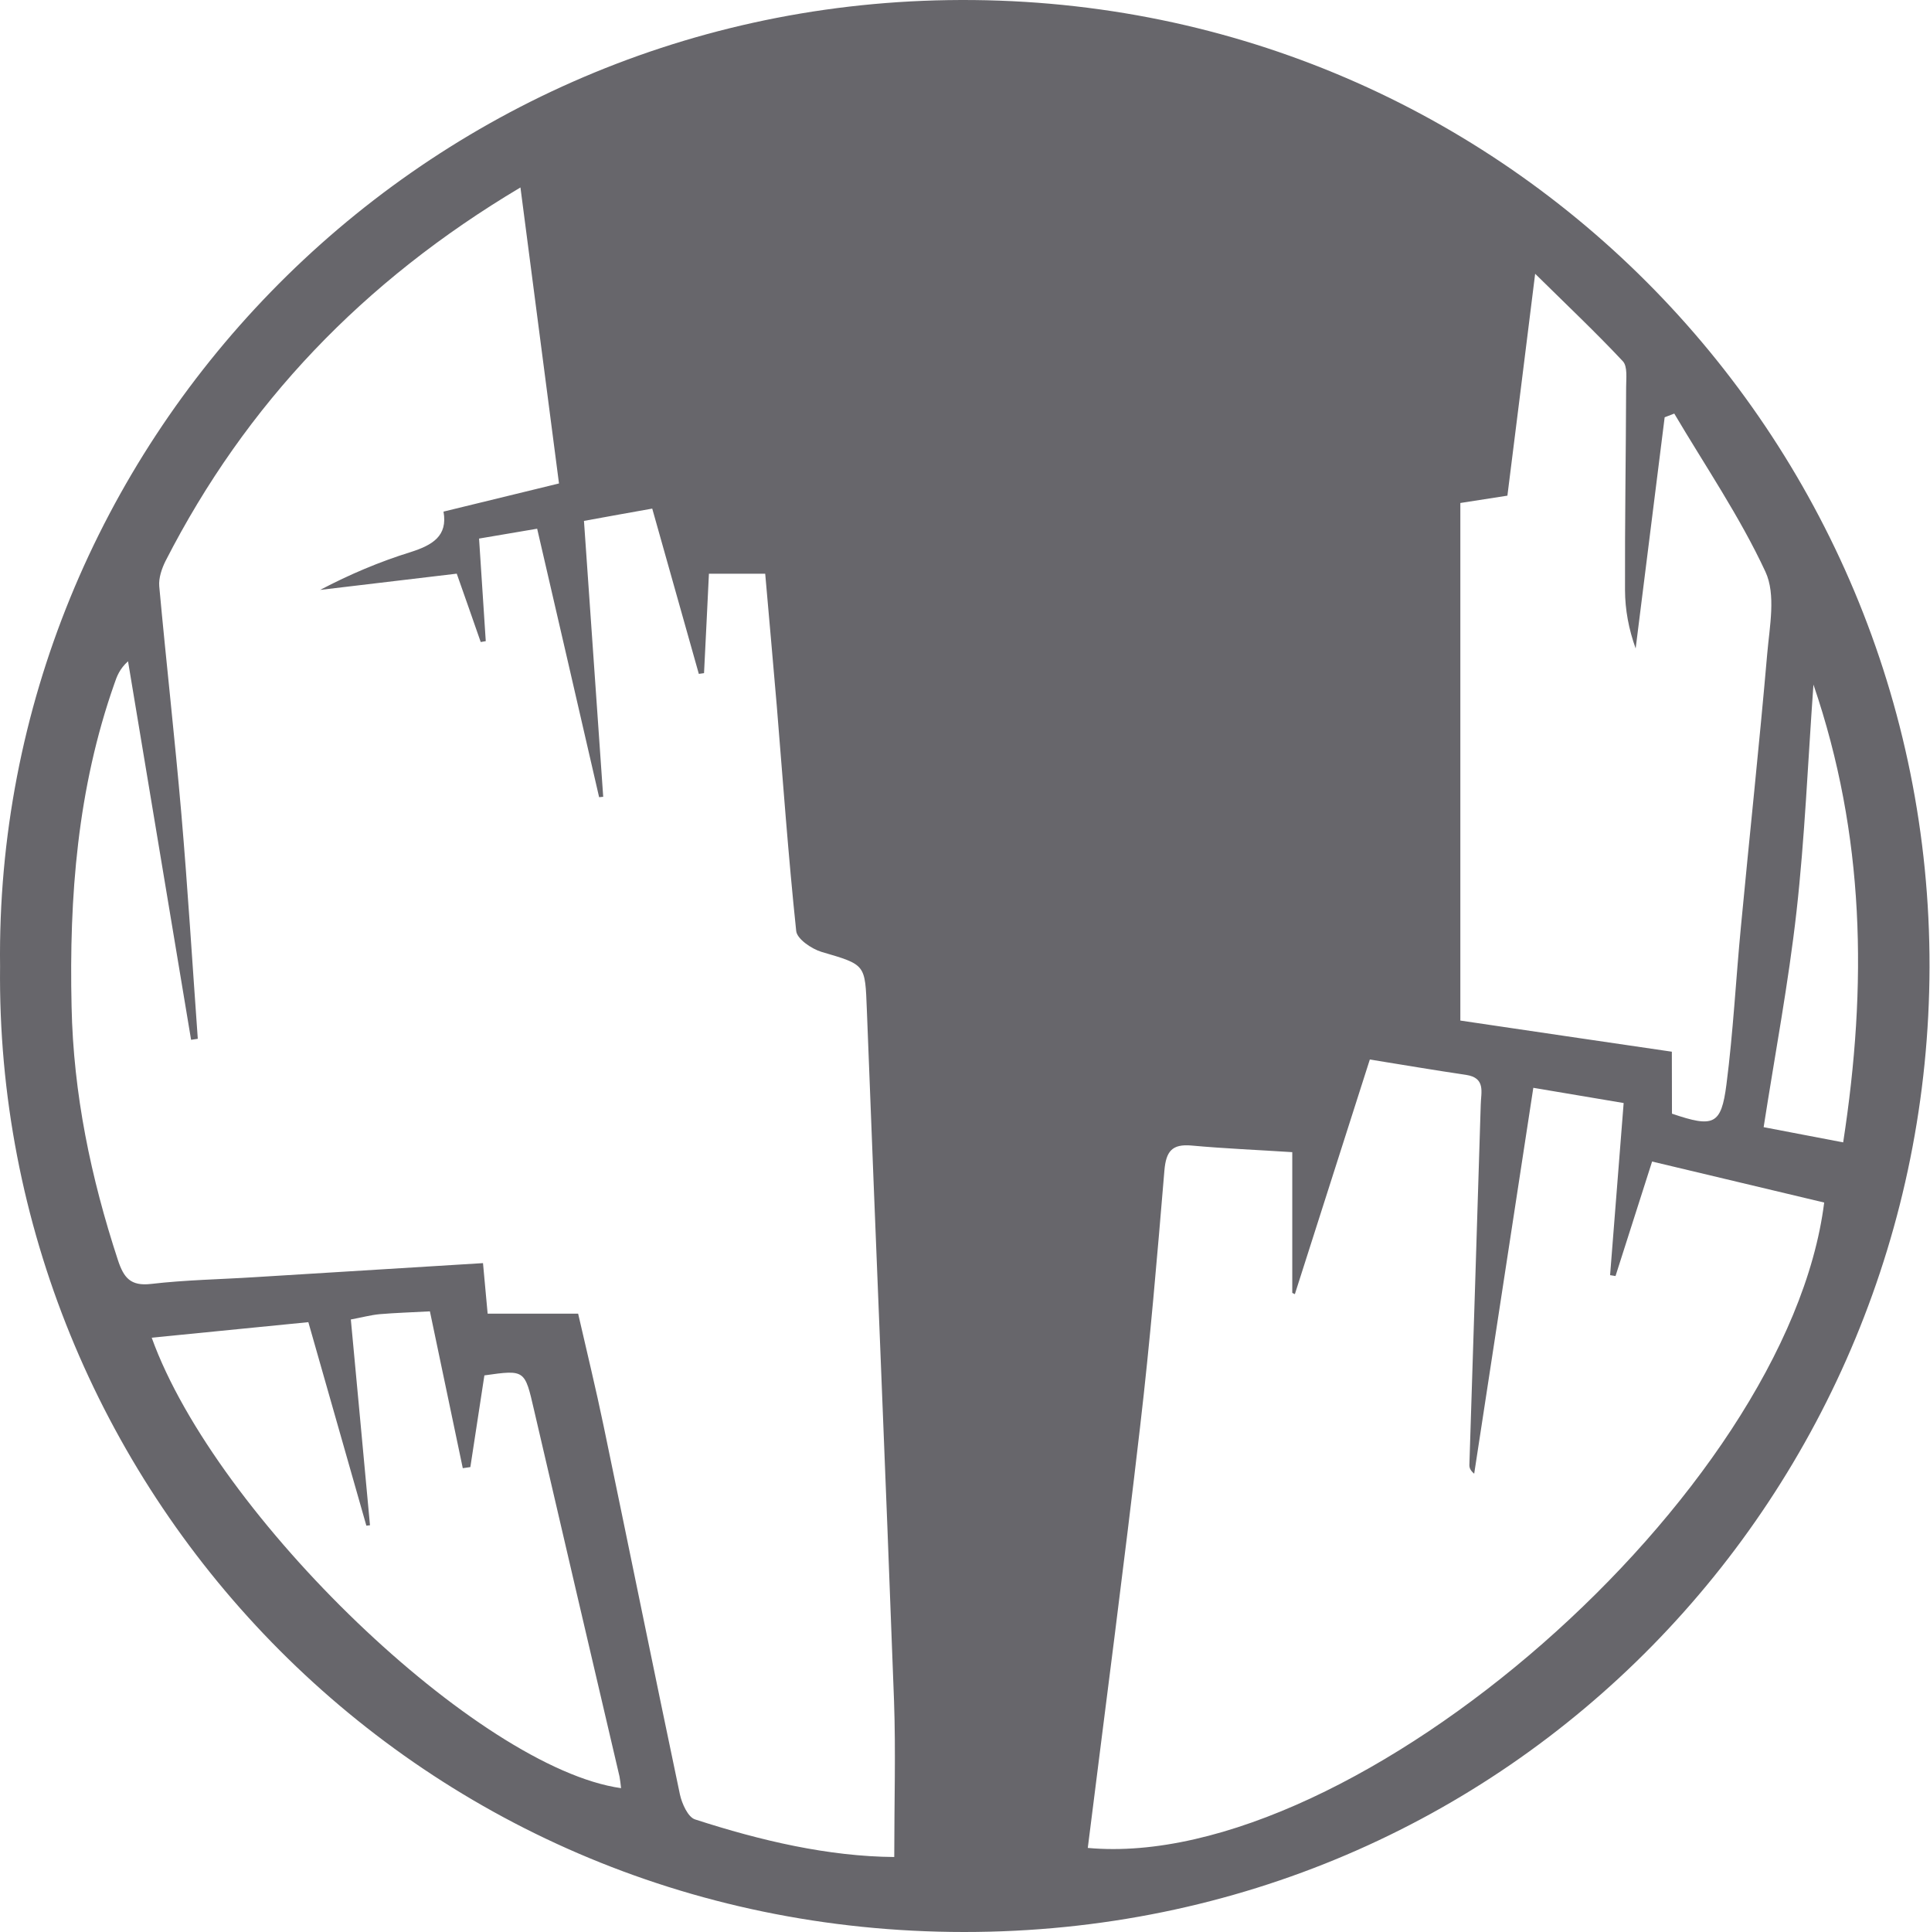
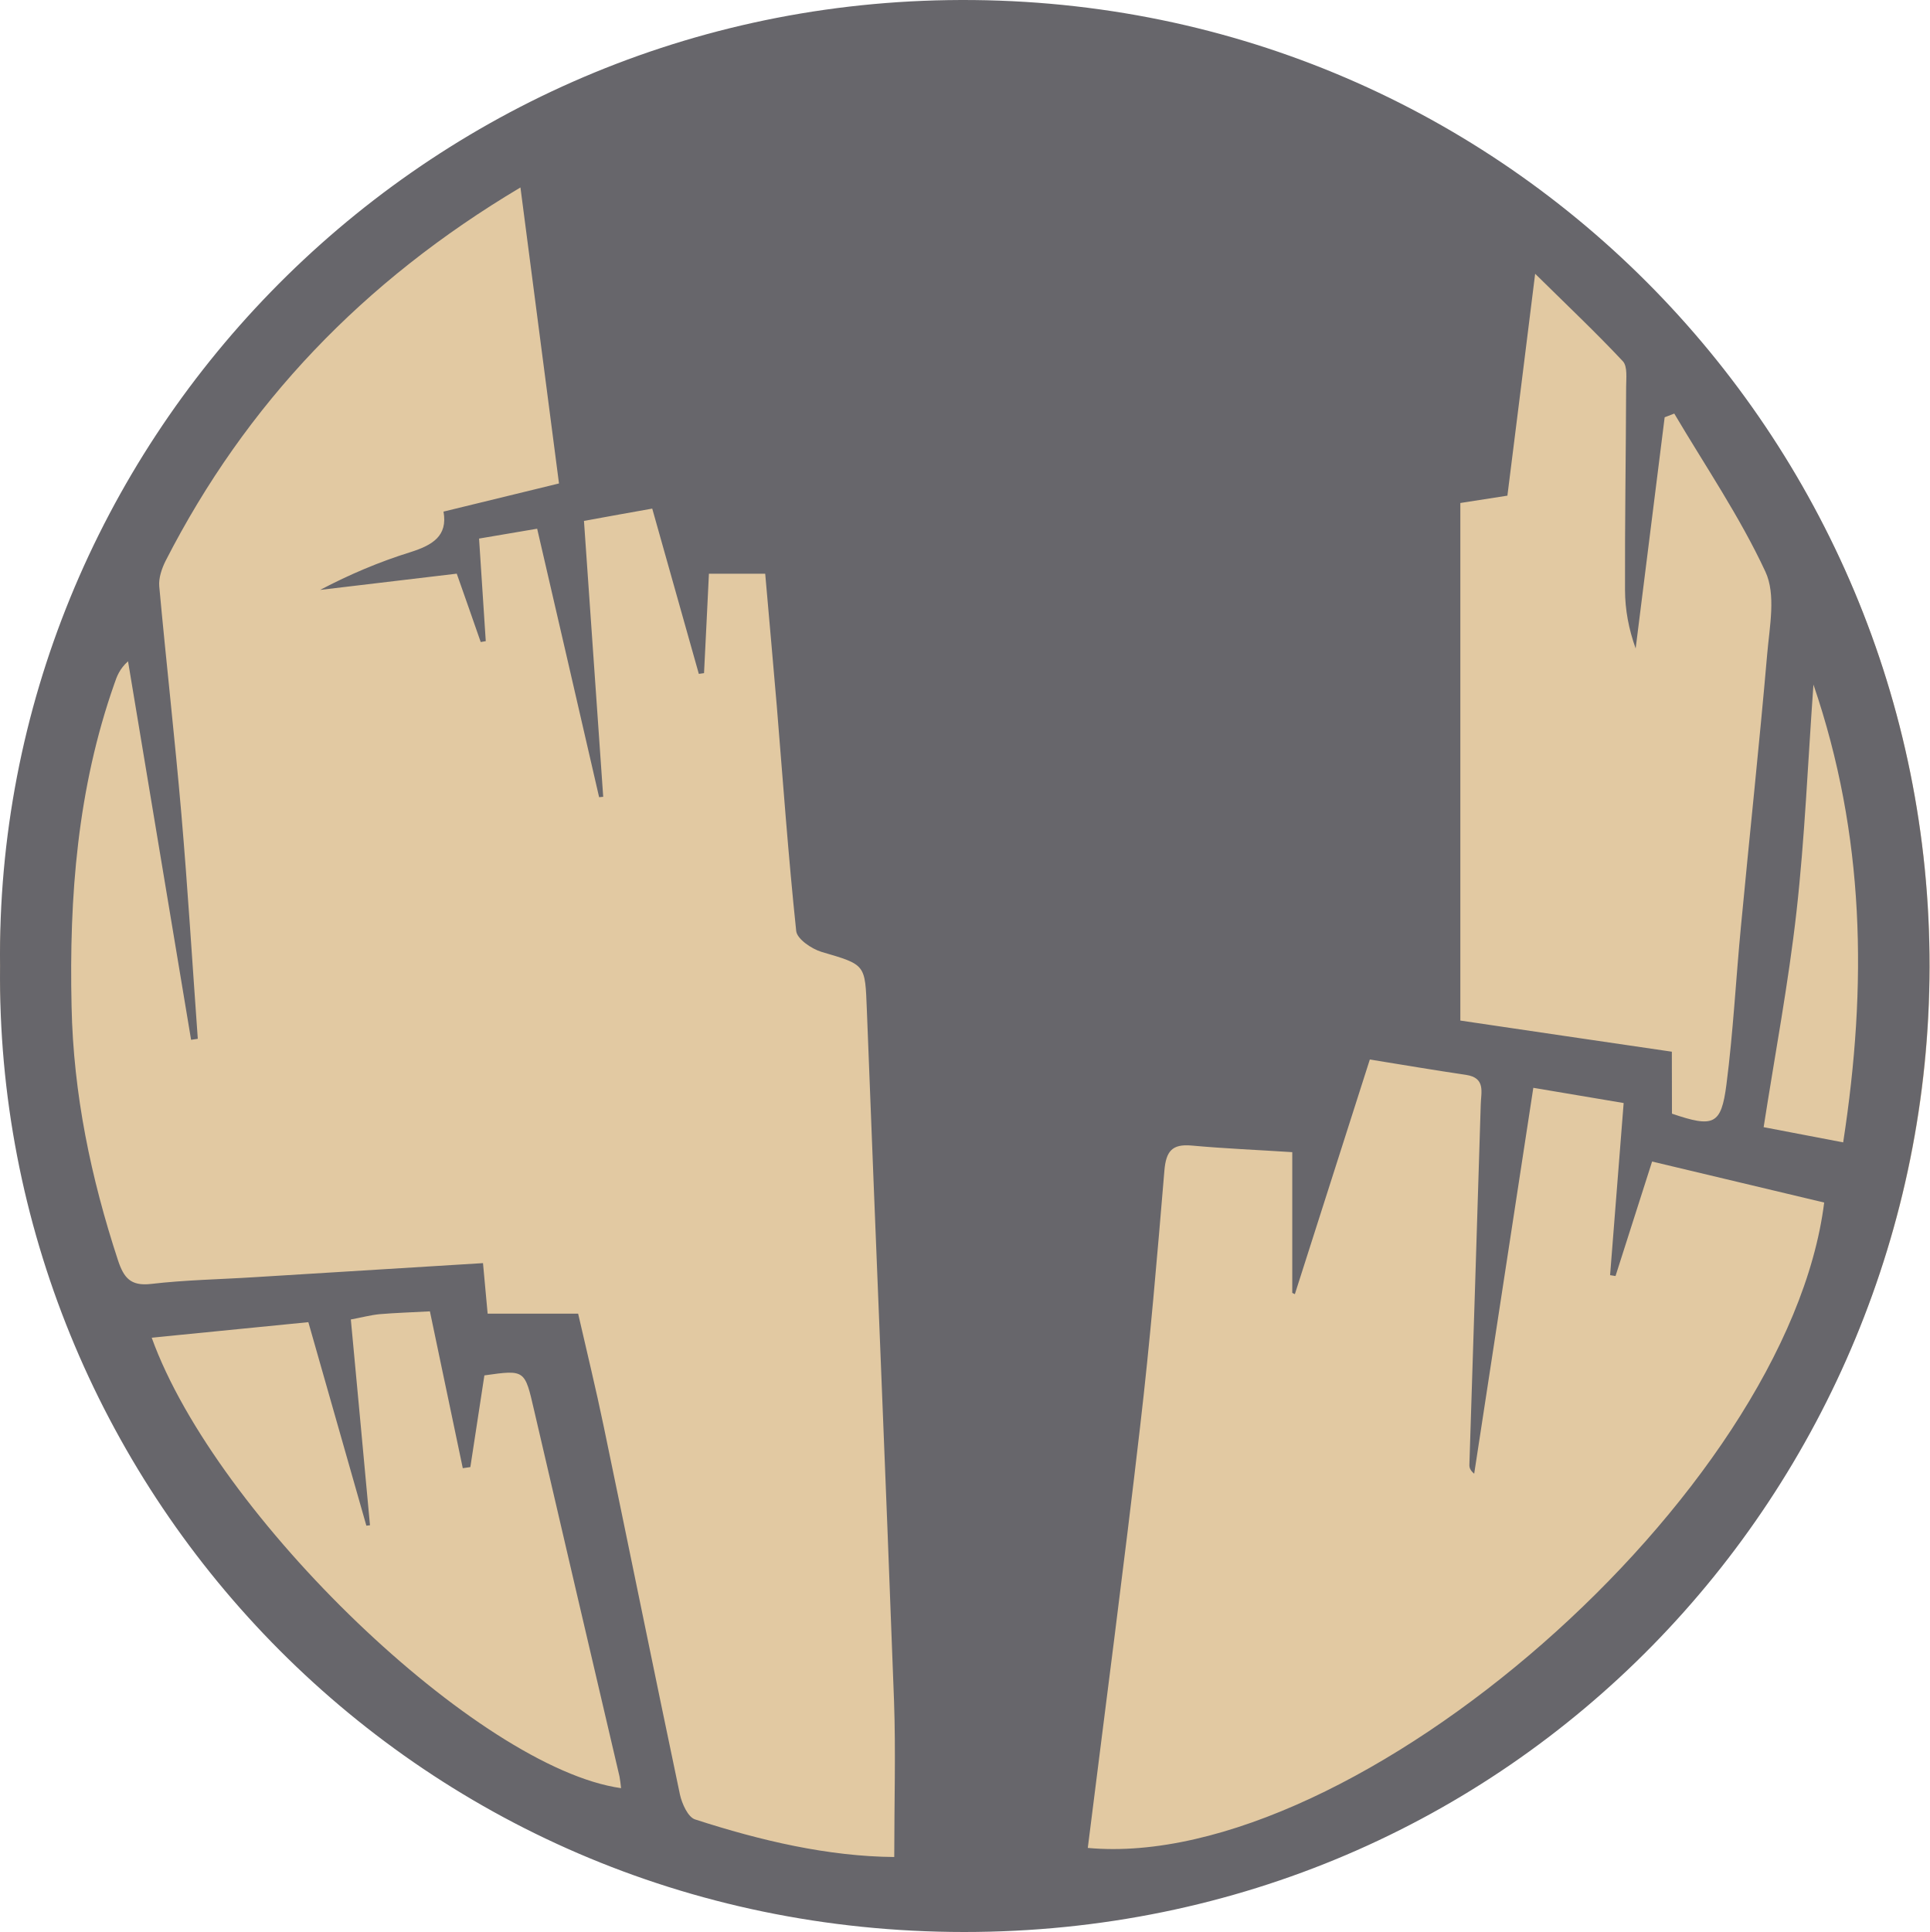
<svg xmlns="http://www.w3.org/2000/svg" viewBox="0 0 1023 1024">
+   <circle cx="511.5" cy="512.0" r="511.5" fill="#e2c9a2" />
  <path d="M977.148 605.484c12.872-83.416 11.574-162.653-15.756-242.642-3.009 41.959-4.596 81.243-8.98 120.276-4.265 37.989-11.408 75.643-17.427 114.3 13.582 2.591 26.704 5.14 42.167 8.066zM185.994 699.348c3.471 37.278 6.859 73.135 10.152 109.076-0.592 0.084-1.291 0.166-1.919 0.213-10.117-35.523-20.227-71.046-30.758-107.864-27.833 2.758-55.249 5.517-83.040 8.233 34.060 94.616 173.477 228.141 248.828 238.756-0.237-2.215-0.474-4.262-0.829-6.185-15.128-64.735-30.298-129.429-45.302-194.206-4.928-21.397-4.762-21.439-26.329-18.388-2.464 16.006-4.976 32.305-7.44 48.604-1.339 0.213-2.677 0.415-4.016 0.58-5.769-27.624-11.574-55.249-17.427-83.124-9.987 0.545-18.388 0.794-26.747 1.504-4.679 0.462-9.276 1.713-15.171 2.801zM886.384 590.272c22.108 7.522 26.119 5.977 28.878-15.463 3.589-27.791 5.011-55.875 7.688-83.751 4.561-48.144 9.738-96.163 13.916-144.348 1.256-14.627 4.727-31.594-0.948-43.714-13.54-29.129-31.887-56.001-48.311-83.792-1.67 0.663-3.341 1.296-5.094 1.964-5.094 40.83-10.235 81.703-15.379 122.533-3.684-10.28-5.603-20.562-5.639-30.884-0.118-35.857 0.474-71.673 0.592-107.572 0-4.639 0.829-10.95-1.718-13.749-14.126-15.087-29.212-29.338-46.514-46.389-5.224 42.126-9.904 79.362-14.711 117.602-7.309 1.125-15.338 2.382-24.95 3.887v274.32c36.526 5.433 74.264 10.95 112.128 16.508zM576.665 979.436c141.883 13.039 371.11-187.853 390.418-342.065-29.797-7.063-59.803-14.251-91.231-21.732-6.267 19.642-12.831 40.162-19.391 60.681-0.948-0.13-1.919-0.296-2.879-0.462 2.334-30.132 4.727-60.264 7.191-91.231-16.257-2.758-31.594-5.307-47.893-8.066-10.614 69.165-20.979 136.868-31.343 204.528-2.085-1.713-2.594-3.217-2.547-4.681 2.002-63.649 4.099-127.256 6.018-190.904 0.118-6.478 2.796-14.209-7.771-15.797-17.009-2.508-33.934-5.391-51.027-8.149-13.456 42.168-26.58 83.249-39.744 124.372l-1.374-0.663v-74.598c-17.887-1.173-35.691-1.881-53.41-3.51-10.413-0.924-13.499 3.135-14.377 13.206-3.803 45.386-7.605 90.813-12.914 136.074-8.565 74.013-18.304 147.901-27.708 223zM474.084 984.245c0-29.087 0.829-55.917-0.118-82.664-4.513-122.199-9.738-244.314-14.418-366.471-0.948-24.114-0.474-23.696-24.031-30.591-5.272-1.589-12.997-6.854-13.415-11.075-4.182-39.66-7.025-79.446-10.283-119.148-1.967-23.361-4.099-46.681-6.148-70.21h-29.839c-0.829 17.97-1.753 35.314-2.594 52.699-0.948 0.13-1.801 0.249-2.76 0.379-8.186-28.962-16.34-57.965-24.699-87.595-11.657 2.090-23.278 4.138-36.191 6.519 3.424 49.147 6.812 97.667 10.2 146.229-0.711 0.084-1.422 0.166-2.168 0.213-10.78-46.89-21.607-93.739-32.848-142.301-11.325 1.923-21.189 3.594-30.801 5.224 1.256 19.35 2.429 36.86 3.554 54.371-0.829 0.13-1.801 0.296-2.677 0.462-4.182-12.078-8.447-24.114-12.705-36.233-24.532 2.883-48.437 5.725-72.424 8.609 15.588-8.191 31.469-14.92 47.893-20.018 11.574-3.678 19.851-8.483 17.511-21.481 21.564-5.266 41.958-10.239 61.224-14.92-6.942-53.117-13.54-103.936-20.435-156.886-83.542 49.732-145.519 114.676-188.147 197.967-2.002 4.012-3.72 9.068-3.341 13.415 3.672 40.162 8.233 80.24 11.704 120.402 3.424 39.786 5.852 79.655 8.731 119.441-1.208 0.166-2.381 0.332-3.554 0.545-11.159-66.867-22.275-133.733-33.433-200.642-4.513 4.095-5.935 8.024-7.274 11.994-19.517 55.416-23.989 112.712-22.652 171.011 0.948 46.347 10.235 90.688 24.573 134.402 3.092 9.361 6.693 13.875 17.553 12.621 18.262-2.131 36.735-2.424 55.123-3.594 40.204-2.465 80.408-4.932 120.862-7.438 0.829 8.776 1.587 17.469 2.464 26.788h47.977c4.644 20.311 9.442 39.911 13.54 59.679 13.54 65.028 26.747 130.139 40.413 195.125 1.066 4.889 4.265 12.036 8.020 13.248 34.938 11.325 70.586 19.642 105.649 19.935zM0.037 512.219c-3.341-274.822 218.612-507.81 502.587-512.157 292.875-4.472 520.891 231.609 520.306 512.533-0.592 277.079-220.66 511.488-511.864 511.405-294.172-0.13-514.079-238.63-511.029-511.781z" fill="rgb(103, 102, 107)" />
</svg>
